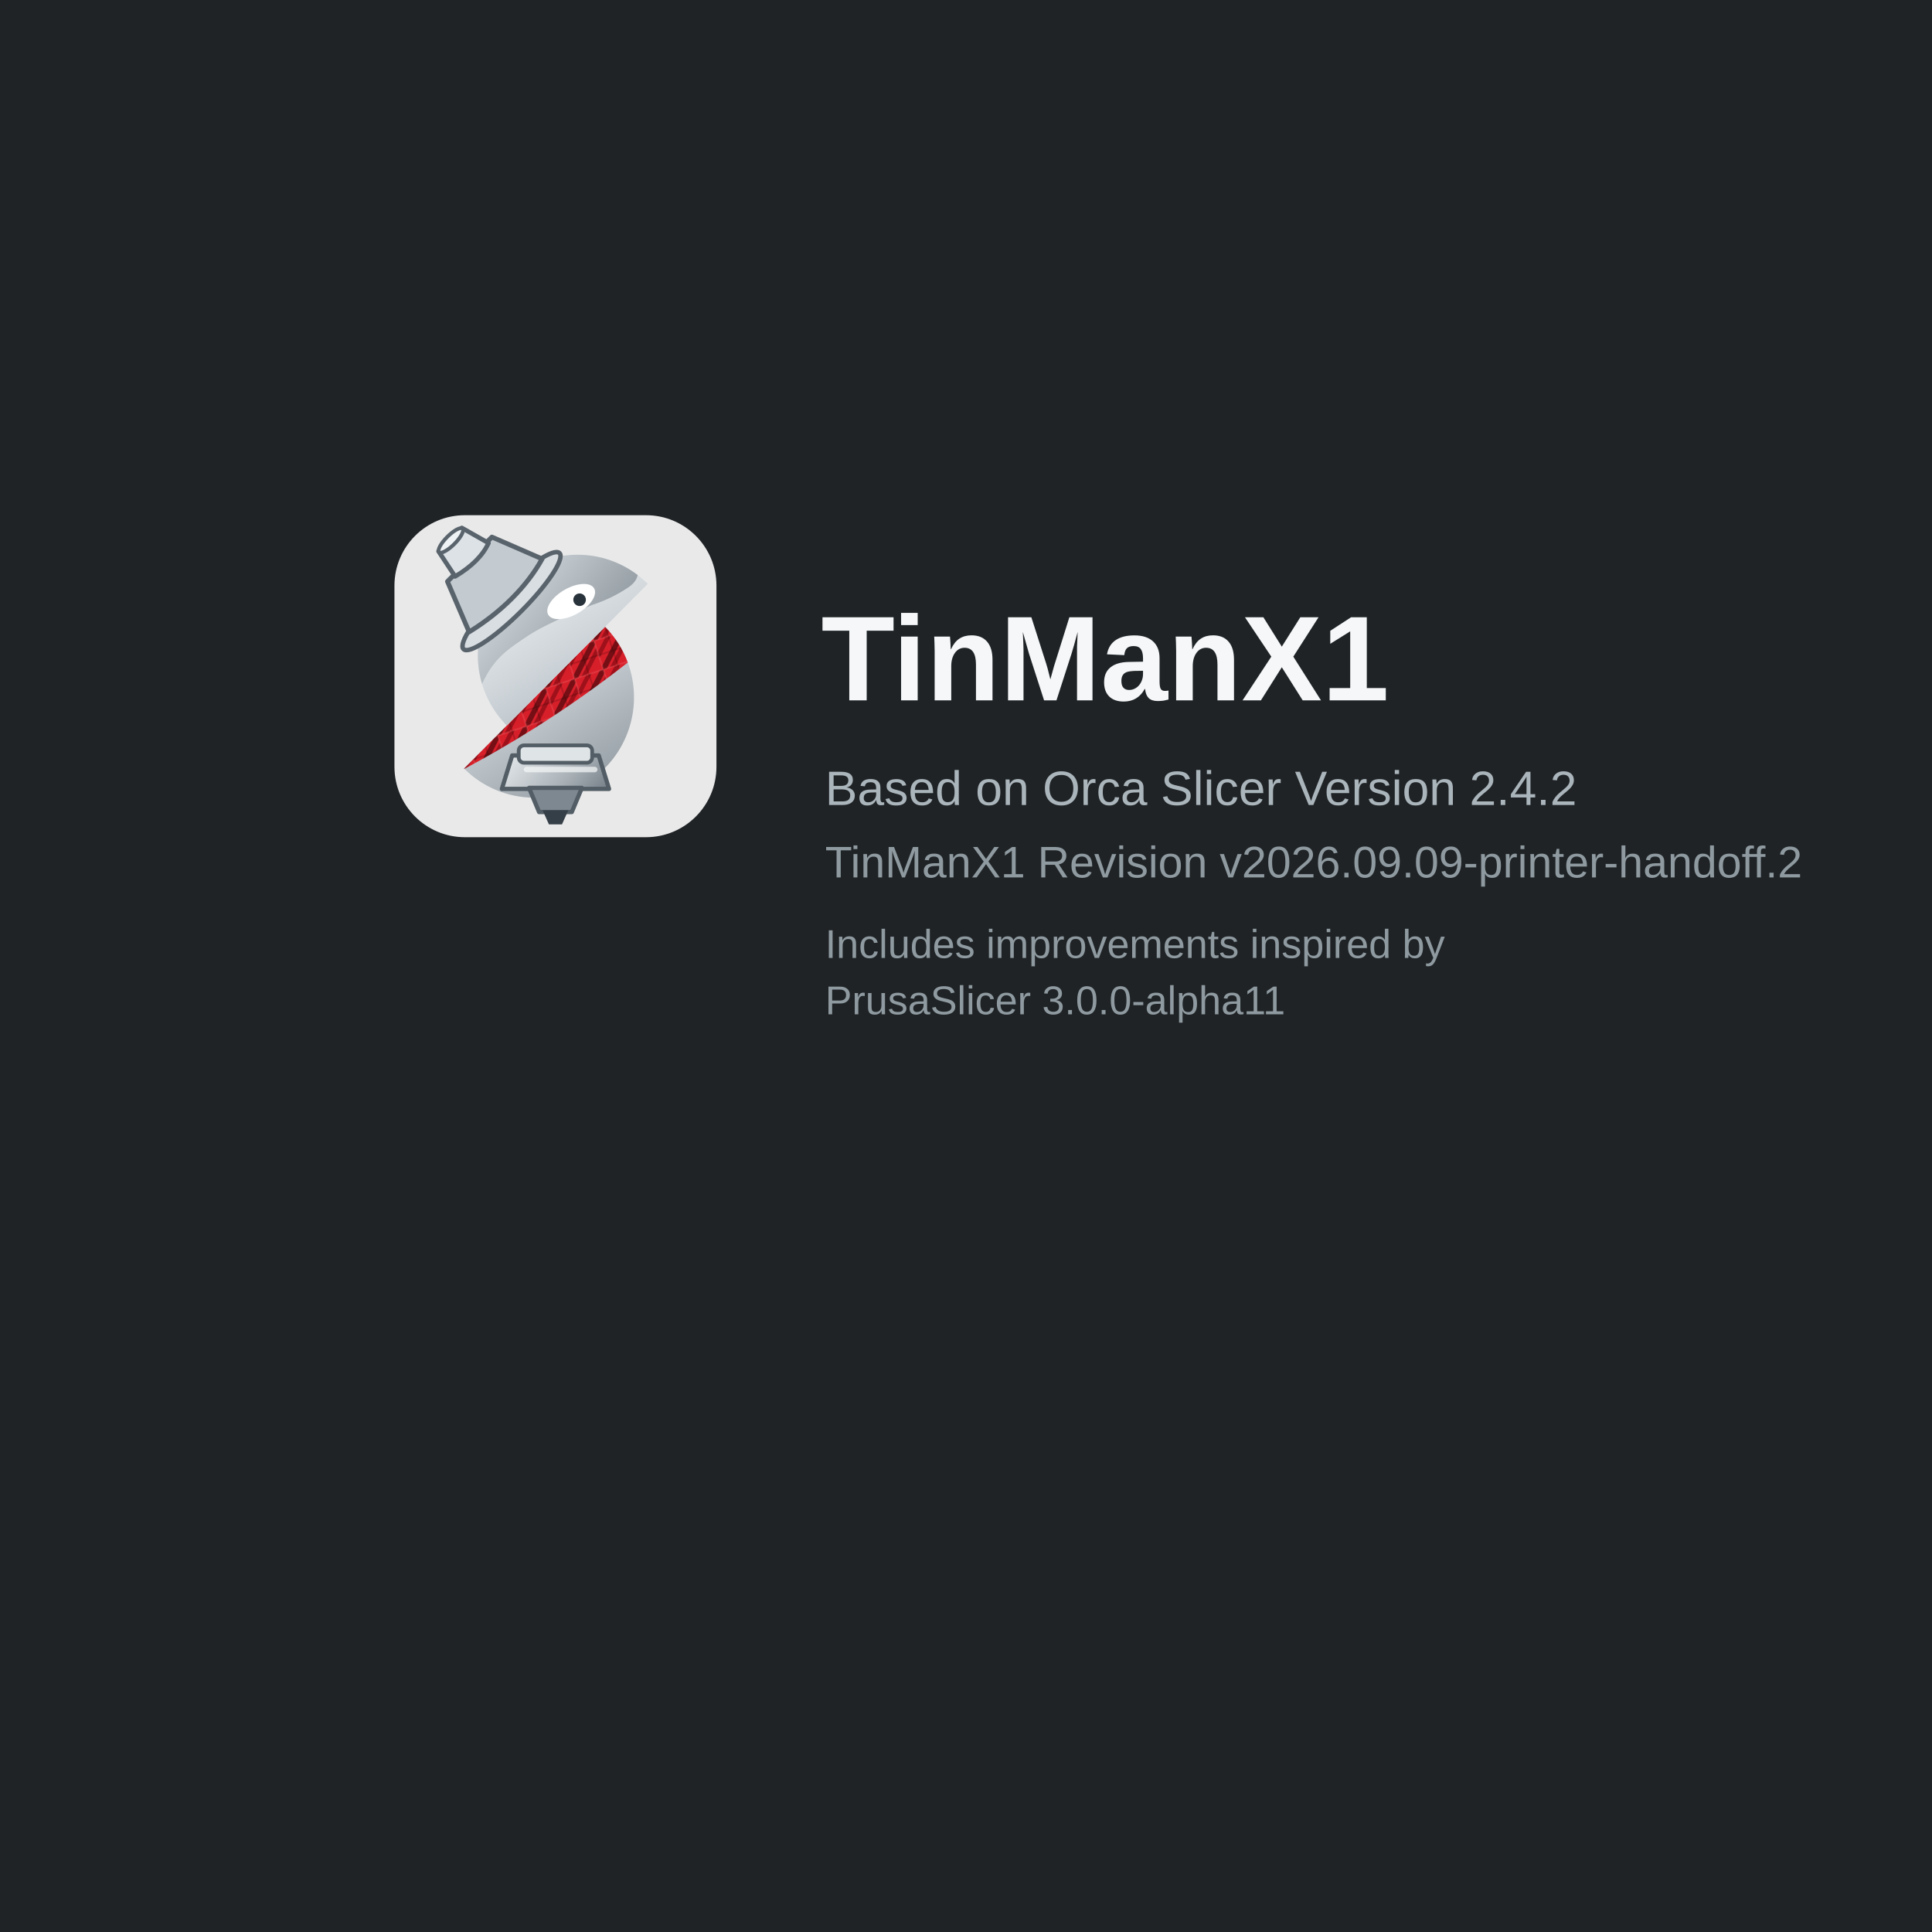
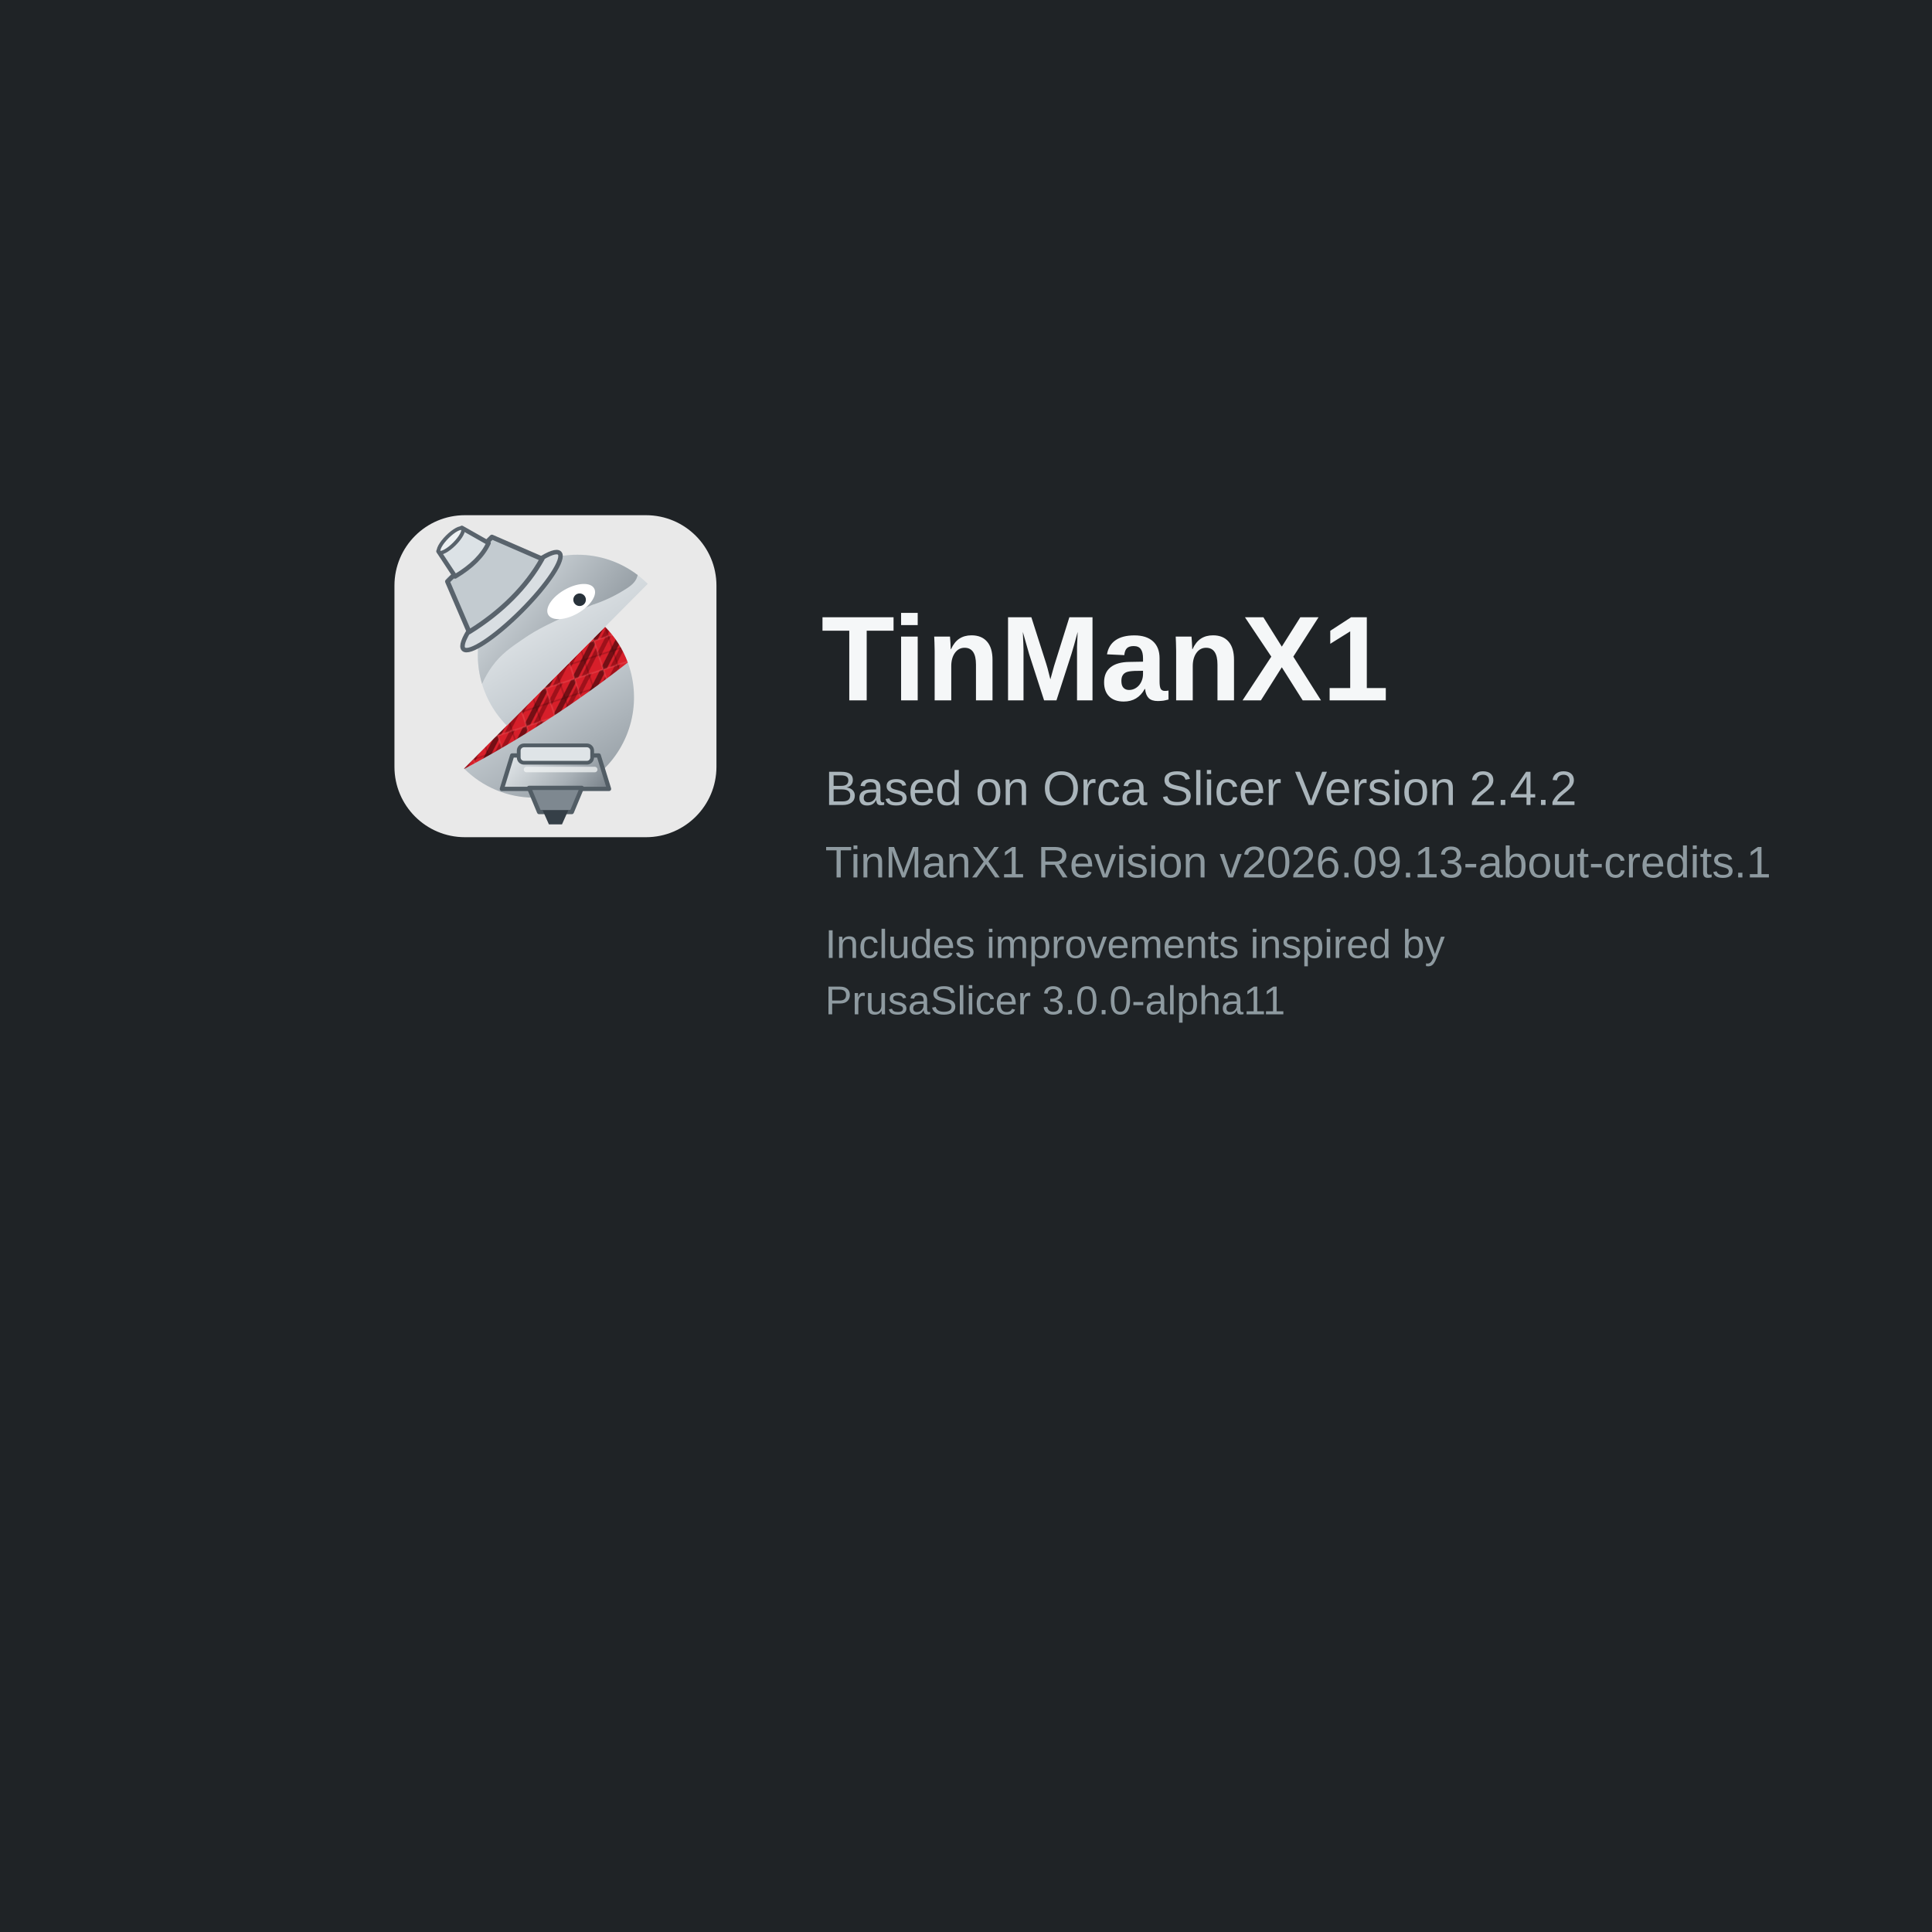
<svg xmlns="http://www.w3.org/2000/svg" width="480" height="480" viewBox="0 0 480 480">
  <defs>
    <linearGradient id="tmxSilver" x1="18" y1="8" x2="47" y2="55" gradientUnits="userSpaceOnUse">
      <stop offset="0" stop-color="#f7f9fa" />
      <stop offset=".52" stop-color="#c7ced3" />
      <stop offset="1" stop-color="#8d969d" />
    </linearGradient>
    <linearGradient id="tmxDarkSilver" x1="19" y1="10" x2="49" y2="35" gradientUnits="userSpaceOnUse">
      <stop offset="0" stop-color="#dce2e6" />
      <stop offset="1" stop-color="#6f7981" />
    </linearGradient>
    <linearGradient id="tmxNozzle" x1="24" y1="43" x2="43" y2="60" gradientUnits="userSpaceOnUse">
      <stop offset="0" stop-color="#eef2f4" />
      <stop offset=".55" stop-color="#a8b0b6" />
      <stop offset="1" stop-color="#59636c" />
    </linearGradient>
    <pattern id="tmxCarbonRed" width="6" height="6" patternUnits="userSpaceOnUse" patternTransform="rotate(-18)">
      <rect width="6" height="6" fill="#D71F2A" />
      <path d="M-2 1 1-2M0 6 6 0M5 8 8 5" fill="none" stroke="#250204" stroke-width="1.05" opacity=".55" />
      <path d="M-2 5 5-2M1 7 7 1" fill="none" stroke="#7c0810" stroke-width=".85" opacity=".62" />
      <path d="M0 0h6v6h-6z" fill="none" stroke="#f06a70" stroke-width=".35" opacity=".28" />
      <path d="M0 3h6M3 0v6" fill="none" stroke="#180102" stroke-width=".28" opacity=".22" />
    </pattern>
  </defs>
  <rect width="480" height="480" fill="#1f2326" />
  <g transform="translate(98 128)">
    <g transform="scale(1.25)">
      <rect width="64" height="64" rx="14" fill="#e9e9e9" />
      <path d="M13.84,50.354a19.7,19.7,0,0,0,13.883,5.79A19.944,19.944,0,0,0,41.858,22.182Z" fill="url(#tmxSilver)" />
      <path d="M41.858,22.181,13.84,50.354l.061.059A220.548,220.548,0,0,0,46.378,29.277a19.964,19.964,0,0,0-4.52-7.1" fill="url(#tmxCarbonRed)" />
      <path d="M36.381,7.856A19.943,19.943,0,0,0,22.327,41.818L50.345,13.646a19.693,19.693,0,0,0-13.964-5.79" fill="url(#tmxSilver)" />
      <path d="M36.381,7.856A19.636,19.636,0,0,0,26.04,10.782a22.742,22.742,0,0,0-5.91-.745,23.084,23.084,0,0,0-9.477,2.124.632.632,0,0,0,.129,1.191,13.52,13.52,0,0,1,8.069,5.137A20.06,20.06,0,0,0,17.41,33.534a19.873,19.873,0,0,1,2-3.488c1.819-2.5,3.743-3.8,6.585-5.723,2.093-1.416,5-3.077,13.359-6.512a28.421,28.421,0,0,0,6.12-2.821c1.4-.831,2.461-1.615,2.8-2.842.024-.086.045-.172.065-.256A19.655,19.655,0,0,0,36.381,7.856" fill="url(#tmxDarkSilver)" />
      <path d="M39.69,14.551c.727,1.285-.728,3.495-3.249,4.937s-5.154,1.569-5.88.284.727-3.495,3.248-4.937,5.154-1.569,5.881-.284" fill="#fff" />
      <circle cx="36.8" cy="16.8" r="1.25" fill="#28323a" />
      <g transform="translate(-17 1) rotate(-45 34.2 12.5) scale(1.05)">
        <ellipse cx="34.25" cy="18.4" rx="12.85" ry="2.65" fill="#d9dee2" stroke="#59636c" stroke-width=".85" />
        <path d="M28.3,7.2h11.9l3.8,9.65c-5.75,1.65-12.65,1.65-19.55,0Z" fill="#c3cbd0" stroke="#59636c" stroke-width=".9" stroke-linejoin="round" />
        <path d="M31.15,1.95h6.25l1.55,5.6c-2.45.9-5.4.9-8.95,0Z" fill="#dce2e6" stroke="#59636c" stroke-width=".85" stroke-linejoin="round" />
        <ellipse cx="34.25" cy="2.15" rx="3.15" ry=".95" fill="#eef2f4" stroke="#59636c" stroke-width=".7" />
      </g>
      <path d="M23.4,47.75h17.2l2.05,6.65H21.35Z" fill="url(#tmxNozzle)" stroke="#525d65" stroke-width=".85" stroke-linejoin="round" />
      <path d="M26.75,54.2h10.5l-2,4.8h-6.5Z" fill="#7e8890" stroke="#525d65" stroke-width=".85" stroke-linejoin="round" />
      <path d="M29.45,58.65h5.1l-1.25,2.8h-2.6Z" fill="#353f47" />
      <rect x="24.7" y="45.75" width="14.6" height="3.45" rx="1.05" fill="#dfe4e7" stroke="#525d65" stroke-width=".75" />
      <path d="M26.25,50.55h13.55" fill="none" stroke="#f4f6f7" stroke-width="1.1" stroke-linecap="round" opacity=".72" />
    </g>
    <text x="106" y="46" font-family="Arial, Helvetica, sans-serif" font-size="30" font-weight="700" fill="#f5f7f8">TinManX1</text>
    <text x="107" y="72" font-family="Arial, Helvetica, sans-serif" font-size="12" fill="#aab5bb">Based on Orca Slicer Version 2.4.2</text>
-     <text x="107" y="90" font-family="Arial, Helvetica, sans-serif" font-size="11" fill="#8e9aa0">TinManX1 Revision v2026.09.09-printer-handoff.2</text>
+     <text x="107" y="90" font-family="Arial, Helvetica, sans-serif" font-size="11" fill="#8e9aa0">TinManX1 Revision v2026.09.13-about-credits.1</text>
    <text x="107" y="110" font-family="Arial, Helvetica, sans-serif" font-size="10" fill="#8e9aa0">Includes improvements inspired by</text>
    <text x="107" y="124" font-family="Arial, Helvetica, sans-serif" font-size="10" fill="#8e9aa0">PrusaSlicer 3.0.0-alpha11</text>
  </g>
</svg>
